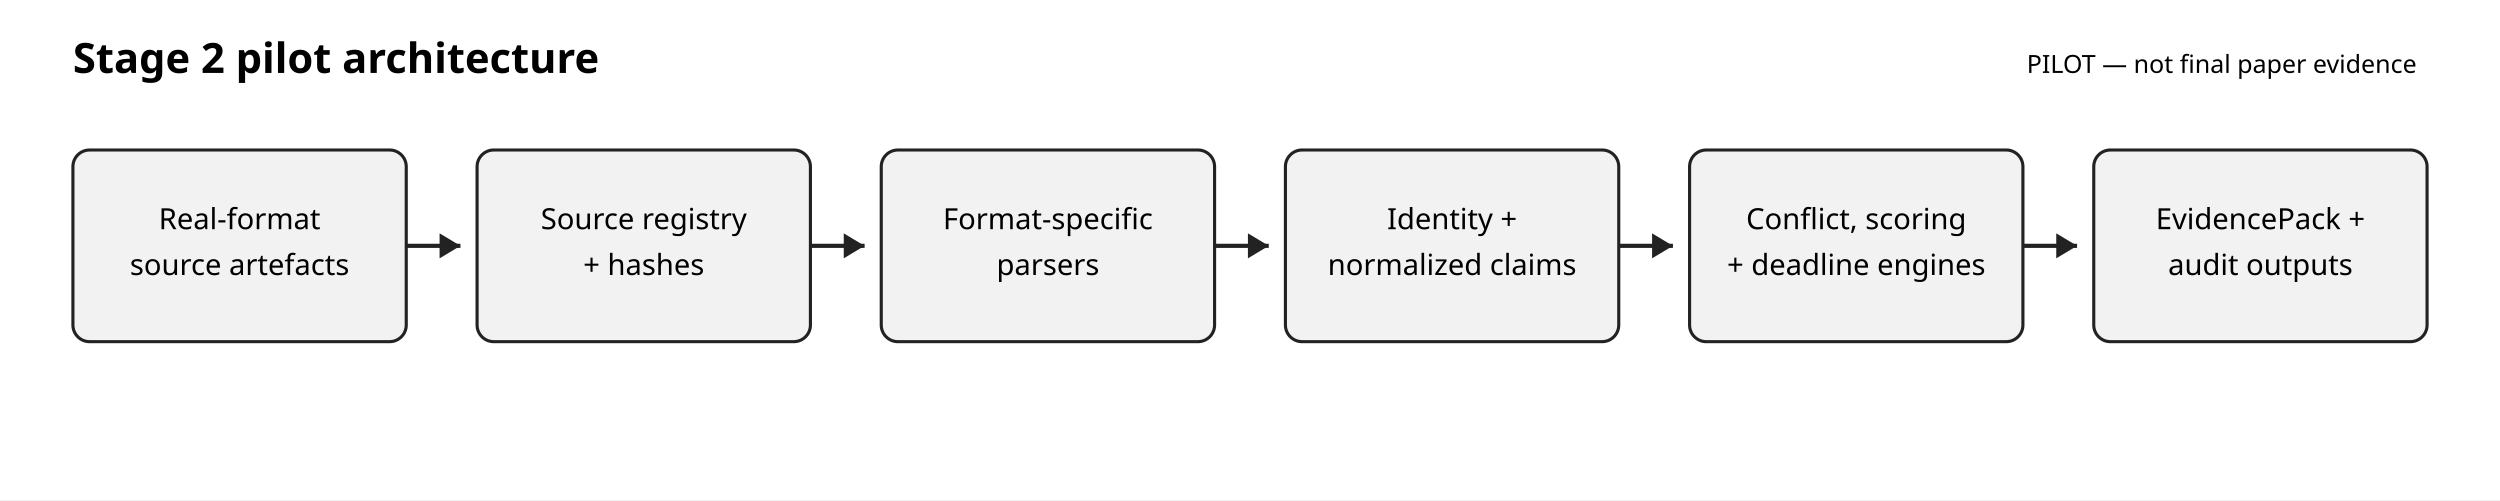
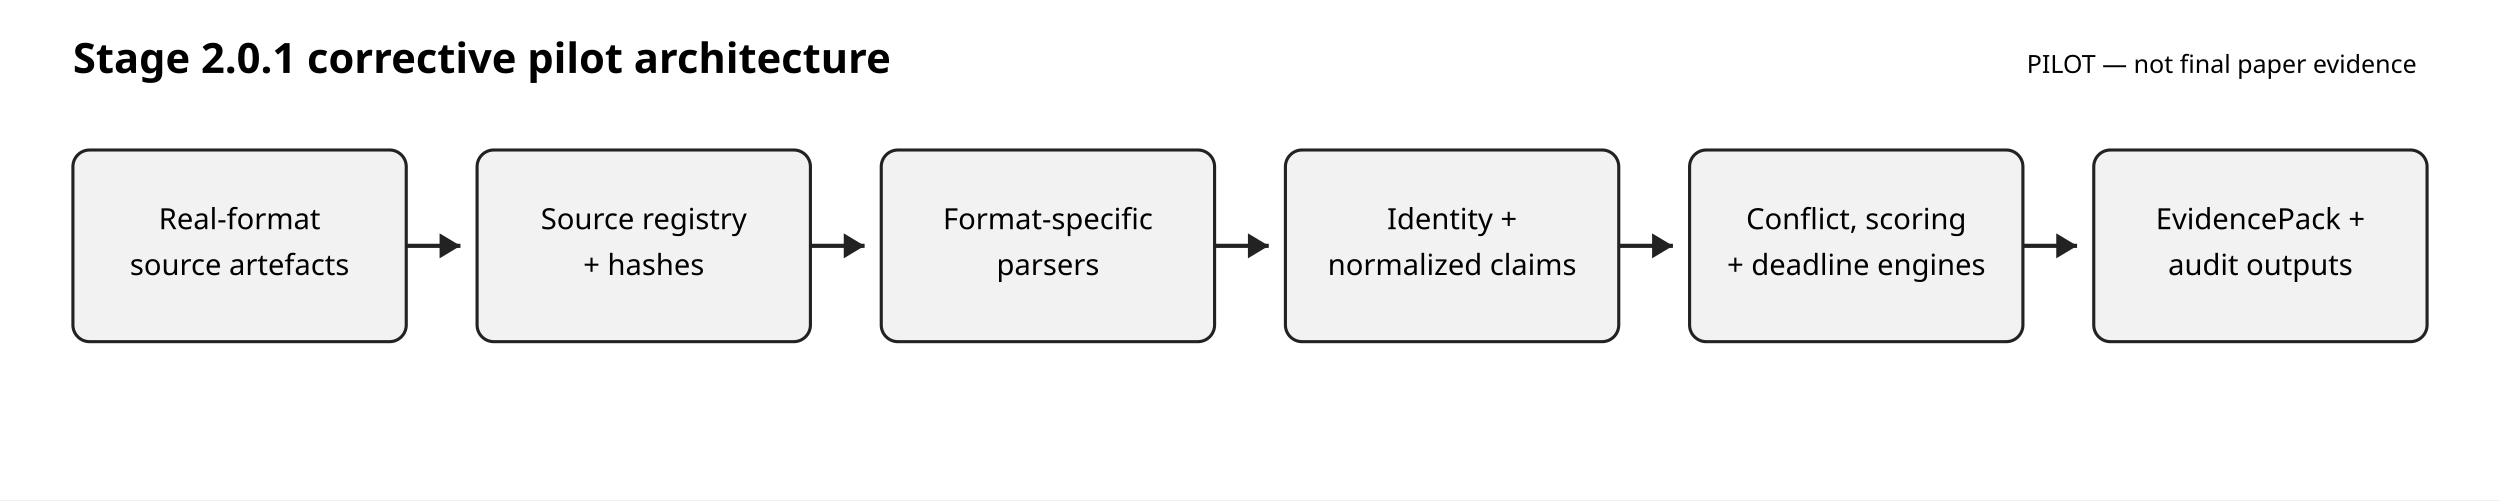
<svg xmlns="http://www.w3.org/2000/svg" width="1200" height="240" viewBox="0 0 1200 240">
  <rect width="100%" height="100%" fill="white" />
-   <text x="35" y="35" font-family="sans-serif" font-size="20" font-weight="bold">Stage 2 pilot architecture</text>
+   <text x="35" y="35" font-family="sans-serif" font-size="20" font-weight="bold">Stage 2.0.1 corrective pilot architecture</text>
  <text x="1160" y="35" text-anchor="end" font-family="sans-serif" font-size="12">PILOT — not final paper evidence</text>
  <rect x="35" y="72" width="160" height="92" rx="8" fill="#f2f2f2" stroke="#222" stroke-width="1.5" />
  <text x="115.0" y="110" text-anchor="middle" font-family="sans-serif" font-size="14">Real-format</text>
  <text x="115.0" y="132" text-anchor="middle" font-family="sans-serif" font-size="14">source artefacts</text>
  <line x1="195" y1="118.0" x2="221" y2="118.0" stroke="#222" stroke-width="2" />
  <polygon points="221,118.0 211,112.0 211,124.0" fill="#222" />
  <rect x="229" y="72" width="160" height="92" rx="8" fill="#f2f2f2" stroke="#222" stroke-width="1.5" />
  <text x="309.0" y="110" text-anchor="middle" font-family="sans-serif" font-size="14">Source registry</text>
  <text x="309.0" y="132" text-anchor="middle" font-family="sans-serif" font-size="14">+ hashes</text>
  <line x1="389" y1="118.0" x2="415" y2="118.0" stroke="#222" stroke-width="2" />
  <polygon points="415,118.0 405,112.0 405,124.0" fill="#222" />
  <rect x="423" y="72" width="160" height="92" rx="8" fill="#f2f2f2" stroke="#222" stroke-width="1.5" />
  <text x="503.0" y="110" text-anchor="middle" font-family="sans-serif" font-size="14">Format-specific</text>
  <text x="503.0" y="132" text-anchor="middle" font-family="sans-serif" font-size="14">parsers</text>
  <line x1="583" y1="118.0" x2="609" y2="118.0" stroke="#222" stroke-width="2" />
  <polygon points="609,118.0 599,112.0 599,124.0" fill="#222" />
  <rect x="617" y="72" width="160" height="92" rx="8" fill="#f2f2f2" stroke="#222" stroke-width="1.5" />
  <text x="697.0" y="110" text-anchor="middle" font-family="sans-serif" font-size="14">Identity +</text>
  <text x="697.0" y="132" text-anchor="middle" font-family="sans-serif" font-size="14">normalized claims</text>
  <line x1="777" y1="118.0" x2="803" y2="118.0" stroke="#222" stroke-width="2" />
  <polygon points="803,118.0 793,112.0 793,124.0" fill="#222" />
  <rect x="811" y="72" width="160" height="92" rx="8" fill="#f2f2f2" stroke="#222" stroke-width="1.5" />
  <text x="891.0" y="110" text-anchor="middle" font-family="sans-serif" font-size="14">Conflict, scoring</text>
  <text x="891.0" y="132" text-anchor="middle" font-family="sans-serif" font-size="14">+ deadline engines</text>
  <line x1="971" y1="118.0" x2="997" y2="118.0" stroke="#222" stroke-width="2" />
  <polygon points="997,118.0 987,112.0 987,124.0" fill="#222" />
  <rect x="1005" y="72" width="160" height="92" rx="8" fill="#f2f2f2" stroke="#222" stroke-width="1.5" />
  <text x="1085.0" y="110" text-anchor="middle" font-family="sans-serif" font-size="14">EvidencePack +</text>
  <text x="1085.0" y="132" text-anchor="middle" font-family="sans-serif" font-size="14">audit outputs</text>
</svg>
